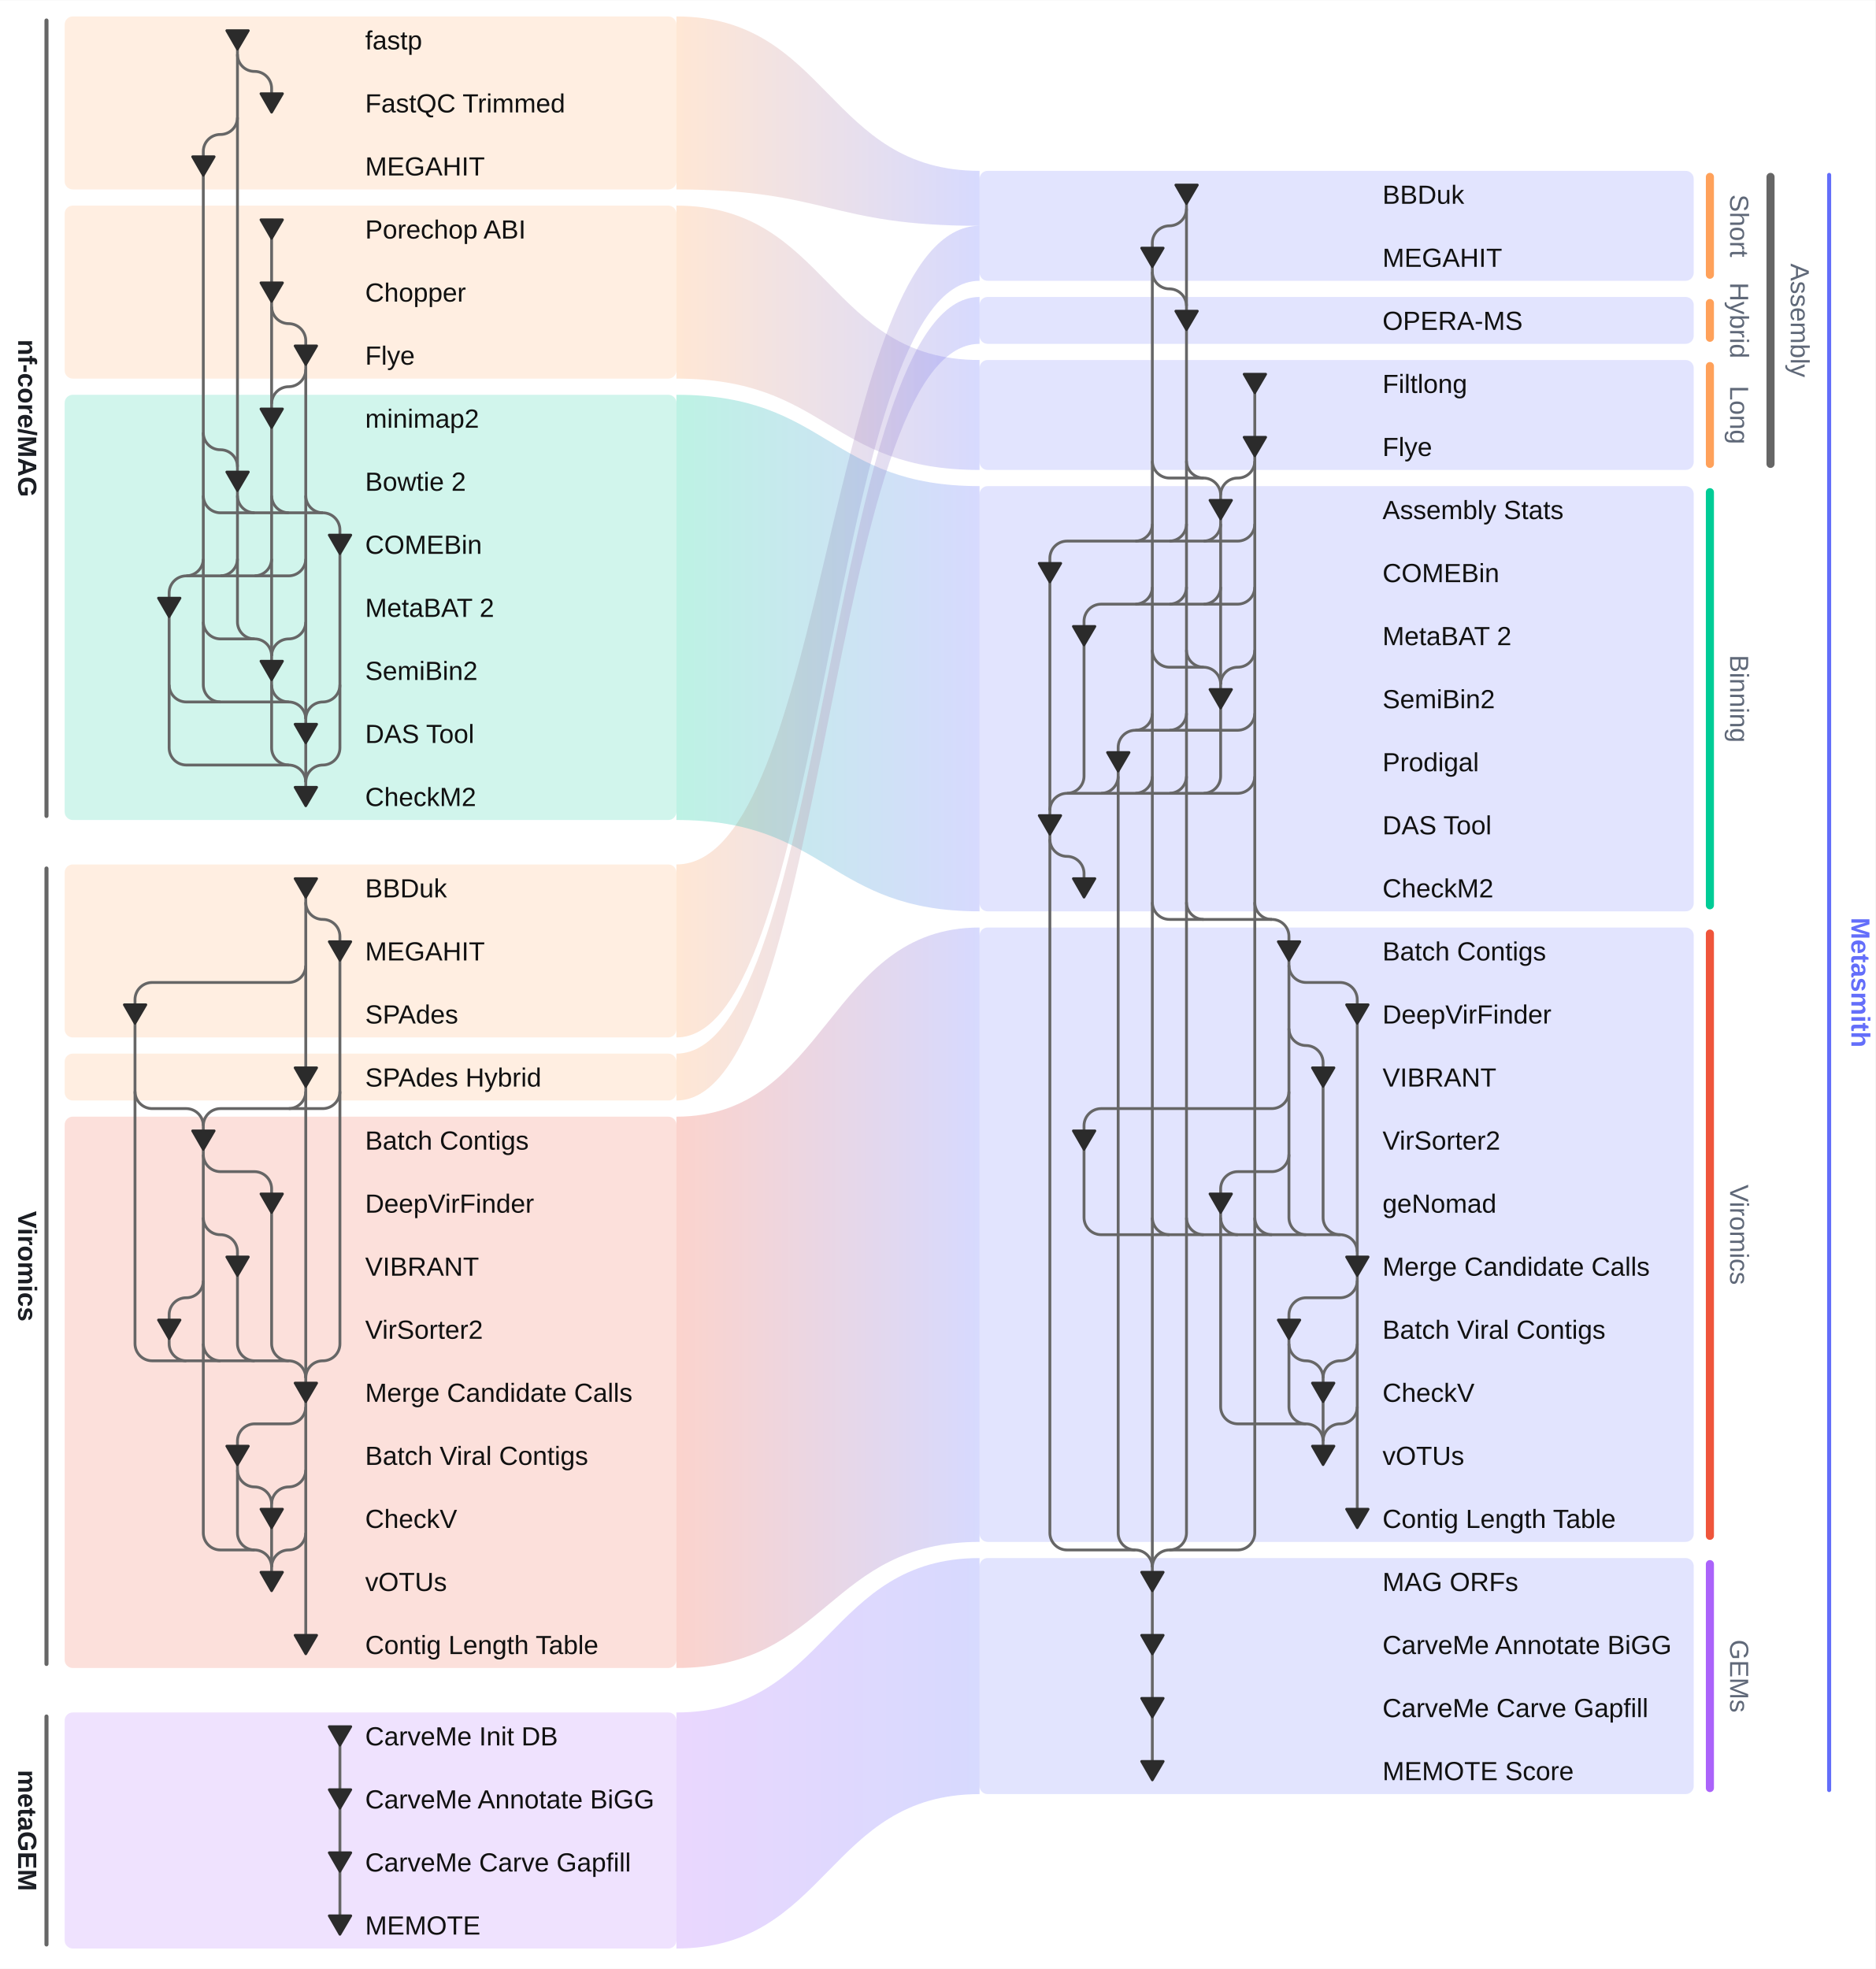
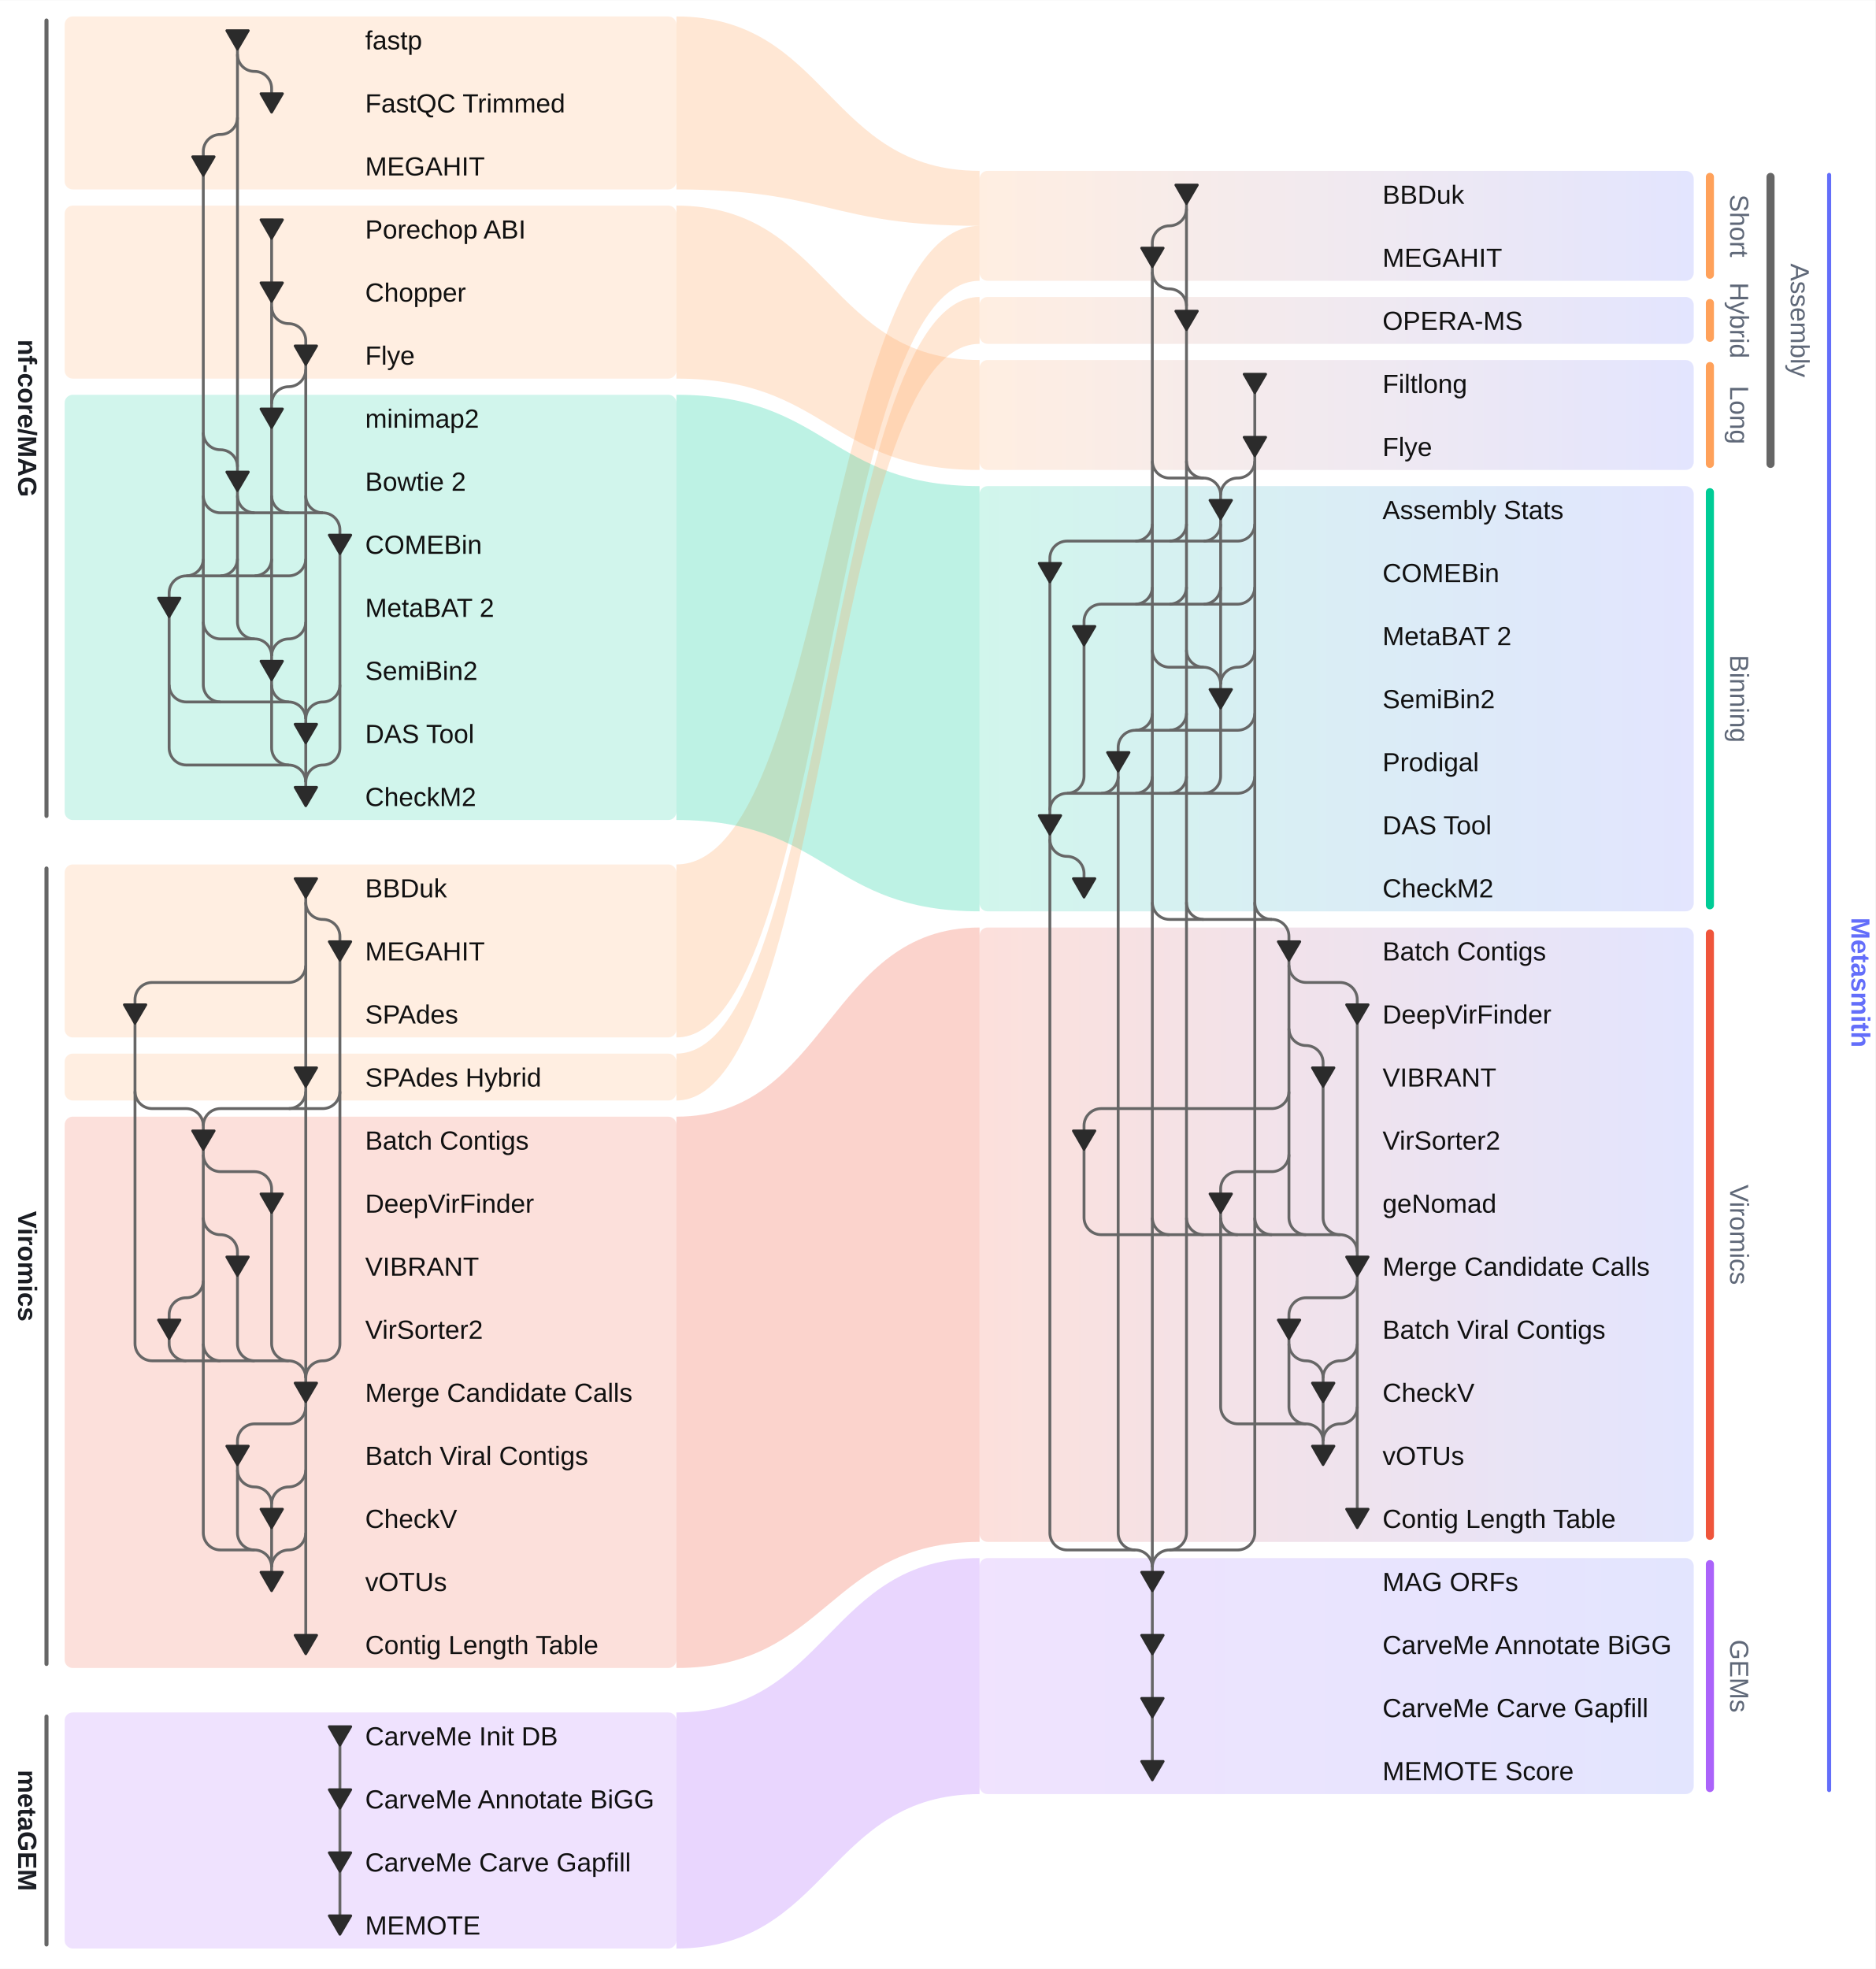
<svg xmlns="http://www.w3.org/2000/svg" width="742" height="779" viewBox="0 0 928 974">
  <rect width="100%" height="100%" fill="#FFFFFF" />
  <defs>
-     <linearGradient id="fade-short" gradientUnits="userSpaceOnUse" x1="334.7" y1="0" x2="484.7" y2="0">
+     <linearGradient id="fade-short" gradientUnits="userSpaceOnUse" x1="484.7" y1="0" x2="838.1" y2="0">
      <stop offset="0" stop-color="#FFA15A" />
      <stop offset="1" stop-color="#636EFA" />
    </linearGradient>
-     <linearGradient id="fade-hybrid" gradientUnits="userSpaceOnUse" x1="334.7" y1="0" x2="484.7" y2="0">
+     <linearGradient id="fade-hybrid" gradientUnits="userSpaceOnUse" x1="484.7" y1="0" x2="838.1" y2="0">
      <stop offset="0" stop-color="#FFA15A" />
      <stop offset="1" stop-color="#636EFA" />
    </linearGradient>
-     <linearGradient id="fade-long" gradientUnits="userSpaceOnUse" x1="334.7" y1="0" x2="484.7" y2="0">
+     <linearGradient id="fade-long" gradientUnits="userSpaceOnUse" x1="484.7" y1="0" x2="838.1" y2="0">
      <stop offset="0" stop-color="#FFA15A" />
      <stop offset="1" stop-color="#636EFA" />
    </linearGradient>
-     <linearGradient id="fade-bin" gradientUnits="userSpaceOnUse" x1="334.7" y1="0" x2="484.7" y2="0">
+     <linearGradient id="fade-bin" gradientUnits="userSpaceOnUse" x1="484.7" y1="0" x2="838.1" y2="0">
      <stop offset="0" stop-color="#00CC96" />
      <stop offset="1" stop-color="#636EFA" />
    </linearGradient>
-     <linearGradient id="fade-vir" gradientUnits="userSpaceOnUse" x1="334.7" y1="0" x2="484.7" y2="0">
+     <linearGradient id="fade-vir" gradientUnits="userSpaceOnUse" x1="484.7" y1="0" x2="838.1" y2="0">
      <stop offset="0" stop-color="#EF553B" />
      <stop offset="1" stop-color="#636EFA" />
    </linearGradient>
-     <linearGradient id="fade-gem" gradientUnits="userSpaceOnUse" x1="334.7" y1="0" x2="484.7" y2="0">
+     <linearGradient id="fade-gem" gradientUnits="userSpaceOnUse" x1="484.7" y1="0" x2="838.1" y2="0">
      <stop offset="0" stop-color="#AB63FA" />
      <stop offset="1" stop-color="#636EFA" />
    </linearGradient>
  </defs>
  <rect x="32.0" y="8.0" width="302.7" height="85.6" rx="4" fill="#FFA15A" fill-opacity="0.18" />
  <rect x="32.0" y="101.6" width="302.7" height="85.6" rx="4" fill="#FFA15A" fill-opacity="0.18" />
  <rect x="32.0" y="195.2" width="302.7" height="210.4" rx="4" fill="#00CC96" fill-opacity="0.18" />
  <rect x="32.0" y="427.6" width="302.7" height="85.6" rx="4" fill="#FFA15A" fill-opacity="0.18" />
  <rect x="32.0" y="521.2" width="302.7" height="23.2" rx="4" fill="#FFA15A" fill-opacity="0.18" />
  <rect x="32.0" y="552.4" width="302.7" height="272.8" rx="4" fill="#EF553B" fill-opacity="0.18" />
  <rect x="32.0" y="847.2" width="302.7" height="116.8" rx="4" fill="#AB63FA" fill-opacity="0.18" />
-   <rect x="484.7" y="84.4" width="353.4" height="54.4" rx="4" fill="#636EFA" fill-opacity="0.18" />
-   <rect x="484.7" y="146.8" width="353.4" height="23.2" rx="4" fill="#636EFA" fill-opacity="0.18" />
-   <rect x="484.7" y="178.0" width="353.4" height="54.4" rx="4" fill="#636EFA" fill-opacity="0.18" />
-   <rect x="484.7" y="240.4" width="353.4" height="210.4" rx="4" fill="#636EFA" fill-opacity="0.18" />
-   <rect x="484.7" y="458.8" width="353.4" height="304.0" rx="4" fill="#636EFA" fill-opacity="0.18" />
-   <rect x="484.7" y="770.8" width="353.4" height="116.8" rx="4" fill="#636EFA" fill-opacity="0.18" />
-   <path d="M 334.7,8.0 C 409.7,8.0 409.7,84.4 484.7,84.4 L 484.7,111.6 C 409.7,111.6 409.7,93.6 334.7,93.6 Z" fill="url(#fade-short)" fill-opacity="0.26" />
-   <path d="M 334.7,427.6 C 409.7,427.6 409.7,111.6 484.7,111.6 L 484.7,138.8 C 409.7,138.8 409.7,513.2 334.7,513.2 Z" fill="url(#fade-short)" fill-opacity="0.26" />
-   <path d="M 334.7,101.6 C 409.7,101.6 409.7,178.0 484.7,178.0 L 484.7,232.4 C 409.7,232.4 409.7,187.2 334.7,187.2 Z" fill="url(#fade-long)" fill-opacity="0.26" />
-   <path d="M 334.7,195.2 C 409.7,195.2 409.7,240.4 484.7,240.4 L 484.7,450.8 C 409.7,450.8 409.7,405.6 334.7,405.6 Z" fill="url(#fade-bin)" fill-opacity="0.26" />
-   <path d="M 334.7,521.2 C 409.7,521.2 409.7,146.8 484.7,146.8 L 484.7,170.0 C 409.7,170.0 409.7,544.4 334.7,544.4 Z" fill="url(#fade-hybrid)" fill-opacity="0.26" />
-   <path d="M 334.7,552.4 C 409.7,552.4 409.7,458.8 484.7,458.8 L 484.7,762.8 C 409.7,762.8 409.7,825.2 334.7,825.2 Z" fill="url(#fade-vir)" fill-opacity="0.26" />
-   <path d="M 334.7,847.2 C 409.7,847.2 409.7,770.8 484.7,770.8 L 484.7,887.6 C 409.7,887.6 409.7,964.0 334.7,964.0 Z" fill="url(#fade-gem)" fill-opacity="0.26" />
+   <rect x="484.7" y="84.4" width="353.4" height="54.4" rx="4" fill="url(#fade-short)" fill-opacity="0.18" />
+   <rect x="484.7" y="146.8" width="353.4" height="23.2" rx="4" fill="url(#fade-hybrid)" fill-opacity="0.18" />
+   <rect x="484.7" y="178.0" width="353.4" height="54.4" rx="4" fill="url(#fade-long)" fill-opacity="0.18" />
+   <rect x="484.7" y="240.4" width="353.4" height="210.4" rx="4" fill="url(#fade-bin)" fill-opacity="0.18" />
+   <rect x="484.7" y="458.8" width="353.4" height="304.0" rx="4" fill="url(#fade-vir)" fill-opacity="0.18" />
+   <rect x="484.7" y="770.8" width="353.4" height="116.8" rx="4" fill="url(#fade-gem)" fill-opacity="0.18" />
+   <path d="M 334.7,8.0 C 409.7,8.0 409.7,84.4 484.7,84.4 L 484.7,111.6 C 409.7,111.6 409.7,93.6 334.7,93.6 Z" fill="#FFA15A" fill-opacity="0.26" />
+   <path d="M 334.7,427.6 C 409.7,427.6 409.7,111.6 484.7,111.6 L 484.7,138.8 C 409.7,138.8 409.7,513.2 334.7,513.2 Z" fill="#FFA15A" fill-opacity="0.26" />
+   <path d="M 334.7,101.6 C 409.7,101.6 409.7,178.0 484.7,178.0 L 484.7,232.4 C 409.7,232.4 409.7,187.2 334.7,187.2 Z" fill="#FFA15A" fill-opacity="0.26" />
+   <path d="M 334.7,195.2 C 409.7,195.2 409.7,240.4 484.7,240.4 L 484.7,450.8 C 409.7,450.8 409.7,405.6 334.7,405.6 Z" fill="#00CC96" fill-opacity="0.26" />
+   <path d="M 334.7,521.2 C 409.7,521.2 409.7,146.8 484.7,146.8 L 484.7,170.0 C 409.7,170.0 409.7,544.4 334.7,544.4 Z" fill="#FFA15A" fill-opacity="0.26" />
+   <path d="M 334.7,552.4 C 409.7,552.4 409.7,458.8 484.7,458.8 L 484.7,762.8 C 409.7,762.8 409.7,825.2 334.7,825.2 Z" fill="#EF553B" fill-opacity="0.26" />
+   <path d="M 334.7,847.2 C 409.7,847.2 409.7,770.8 484.7,770.8 L 484.7,887.6 C 409.7,887.6 409.7,964.0 334.7,964.0 Z" fill="#AB63FA" fill-opacity="0.26" />
  <g transform="translate(58.9 -15.5)">
    <g fill="none" stroke="#666666" stroke-width="1.4" stroke-linejoin="round" stroke-linecap="butt">
      <path d="M 58.6,39.7 L 58.6,42.2 L 58.6,73.5 L 58.6,246.3 L 58.6,248.9" />
      <path d="M 58.6,258.1 L 58.6,260.6 L 58.6,291.9 L 58.6,323.1 A 8.4,8.4 0 0 0 67.1,331.5" />
      <path d="M 75.5,61.7 L 75.5,59.1 A 8.4,8.4 0 0 0 67.1,50.7 A 8.4,8.4 0 0 1 58.6,42.2" />
      <path d="M 75.5,133.3 L 75.5,155.3" />
      <path d="M 75.5,164.5 L 75.5,167.1 L 75.5,215.2 L 75.5,217.7" />
      <path d="M 75.5,226.9 L 75.5,260.6 L 75.5,291.9 L 75.5,339.9 L 75.5,342.5" />
      <path d="M 75.5,351.7 L 75.5,354.2 L 75.5,385.4 A 8.5,8.5 0 0 0 84.0,393.9" />
      <path d="M 41.7,92.9 L 41.7,90.3 A 8.4,8.4 0 0 1 50.2,81.9 A 8.4,8.4 0 0 0 58.6,73.5" />
      <path d="M 41.7,102.1 L 41.7,229.4 L 41.7,260.6 L 41.7,291.9 L 41.7,323.1 L 41.7,354.2 A 8.5,8.5 0 0 0 50.2,362.7" />
      <path d="M 109.3,280.1 L 109.3,277.6 A 8.5,8.5 0 0 0 100.9,269.1 L 84.0,269.1 L 67.1,269.1 L 50.2,269.1 A 8.5,8.5 0 0 1 41.7,260.6" />
      <path d="M 109.3,289.3 L 109.3,354.2 L 109.3,385.4 A 8.5,8.5 0 0 1 100.9,393.9 A 8.5,8.5 0 0 0 92.4,402.4" />
      <path d="M 24.8,311.3 L 24.8,308.8 A 8.5,8.5 0 0 1 33.3,300.3 L 50.2,300.3 L 67.1,300.3 L 84.0,300.3 A 8.5,8.5 0 0 0 92.4,291.9" />
      <path d="M 24.8,320.5 L 24.8,354.2 L 24.8,385.4 A 8.5,8.5 0 0 0 33.3,393.9 L 84.0,393.9 A 8.5,8.5 0 0 1 92.4,402.4" />
      <path d="M 92.4,186.5 L 92.4,183.9 A 8.5,8.5 0 0 0 84.0,175.5 A 8.5,8.5 0 0 1 75.5,167.1" />
      <path d="M 92.4,195.7 L 92.4,198.2 L 92.4,260.6 L 92.4,291.9 L 92.4,323.1 L 92.4,371.1 L 92.4,373.7" />
      <path d="M 92.4,382.9 L 92.4,402.4 L 92.4,404.9" />
      <path d="M 41.7,229.4 A 8.4,8.4 0 0 0 50.2,237.9 A 8.4,8.4 0 0 1 58.6,246.3" />
      <path d="M 41.7,291.9 A 8.5,8.5 0 0 1 33.3,300.3" />
      <path d="M 41.7,323.1 A 8.5,8.5 0 0 0 50.2,331.5 L 67.1,331.5 A 8.4,8.4 0 0 1 75.5,339.9" />
      <path d="M 92.4,371.1 A 8.5,8.5 0 0 0 84.0,362.7 L 50.2,362.7 L 33.3,362.7 A 8.5,8.5 0 0 1 24.8,354.2" />
      <path d="M 92.4,198.2 A 8.5,8.5 0 0 1 84.0,206.7 A 8.5,8.5 0 0 0 75.5,215.2" />
      <path d="M 92.4,260.6 A 8.5,8.5 0 0 0 100.9,269.1" />
      <path d="M 92.4,323.1 A 8.5,8.5 0 0 1 84.0,331.5 A 8.5,8.5 0 0 0 75.5,339.9" />
      <path d="M 75.5,260.6 A 8.5,8.5 0 0 0 84.0,269.1" />
      <path d="M 75.5,291.9 A 8.5,8.5 0 0 1 67.1,300.3" />
      <path d="M 58.6,260.6 A 8.5,8.5 0 0 0 67.1,269.1" />
      <path d="M 58.6,291.9 A 8.5,8.5 0 0 1 50.2,300.3" />
      <path d="M 109.3,354.2 A 8.5,8.5 0 0 1 100.9,362.7 A 8.5,8.5 0 0 0 92.4,371.1" />
      <path d="M 75.5,354.2 A 8.5,8.5 0 0 0 84.0,362.7" />
    </g>
    <g>
      <polygon points="53.3,30.5 64.0,30.5 58.6,39.7" fill="#2b2b2b" stroke="#2b2b2b" stroke-width="1.3" stroke-linejoin="round" />
      <text x="121.8" y="39.8" font-family="Arial" font-size="13" fill="#111111" font-weight="normal" text-anchor="start">fastp</text>
    </g>
    <g>
      <polygon points="70.2,61.7 80.9,61.7 75.5,70.9" fill="#2b2b2b" stroke="#2b2b2b" stroke-width="1.3" stroke-linejoin="round" />
      <text x="121.8" y="71.0" font-family="Arial" font-size="13" fill="#111111" font-weight="normal" text-anchor="start">FastQC Trimmed</text>
    </g>
    <g>
      <polygon points="36.4,92.9 47.1,92.9 41.7,102.1" fill="#2b2b2b" stroke="#2b2b2b" stroke-width="1.3" stroke-linejoin="round" />
      <text x="121.8" y="102.2" font-family="Arial" font-size="13" fill="#111111" font-weight="normal" text-anchor="start">MEGAHIT</text>
    </g>
    <g>
      <polygon points="70.2,124.1 80.9,124.1 75.5,133.3" fill="#2b2b2b" stroke="#2b2b2b" stroke-width="1.3" stroke-linejoin="round" />
      <text x="121.8" y="133.4" font-family="Arial" font-size="13" fill="#111111" font-weight="normal" text-anchor="start">Porechop ABI</text>
    </g>
    <g>
      <polygon points="70.2,155.3 80.9,155.3 75.5,164.5" fill="#2b2b2b" stroke="#2b2b2b" stroke-width="1.3" stroke-linejoin="round" />
      <text x="121.8" y="164.6" font-family="Arial" font-size="13" fill="#111111" font-weight="normal" text-anchor="start">Chopper</text>
    </g>
    <g>
      <polygon points="87.1,186.5 97.8,186.5 92.4,195.7" fill="#2b2b2b" stroke="#2b2b2b" stroke-width="1.3" stroke-linejoin="round" />
      <text x="121.8" y="195.8" font-family="Arial" font-size="13" fill="#111111" font-weight="normal" text-anchor="start">Flye</text>
    </g>
    <g>
      <polygon points="70.2,217.7 80.9,217.7 75.5,226.9" fill="#2b2b2b" stroke="#2b2b2b" stroke-width="1.3" stroke-linejoin="round" />
      <text x="121.8" y="227.0" font-family="Arial" font-size="13" fill="#111111" font-weight="normal" text-anchor="start">minimap2</text>
    </g>
    <g>
      <polygon points="53.3,248.9 64.0,248.9 58.6,258.1" fill="#2b2b2b" stroke="#2b2b2b" stroke-width="1.3" stroke-linejoin="round" />
      <text x="121.8" y="258.2" font-family="Arial" font-size="13" fill="#111111" font-weight="normal" text-anchor="start">Bowtie 2</text>
    </g>
    <g>
      <polygon points="104.0,280.1 114.7,280.1 109.3,289.3" fill="#2b2b2b" stroke="#2b2b2b" stroke-width="1.3" stroke-linejoin="round" />
      <text x="121.8" y="289.4" font-family="Arial" font-size="13" fill="#111111" font-weight="normal" text-anchor="start">COMEBin</text>
    </g>
    <g>
      <polygon points="19.5,311.3 30.2,311.3 24.8,320.5" fill="#2b2b2b" stroke="#2b2b2b" stroke-width="1.3" stroke-linejoin="round" />
      <text x="121.8" y="320.6" font-family="Arial" font-size="13" fill="#111111" font-weight="normal" text-anchor="start">MetaBAT 2</text>
    </g>
    <g>
      <polygon points="70.2,342.5 80.9,342.5 75.5,351.7" fill="#2b2b2b" stroke="#2b2b2b" stroke-width="1.3" stroke-linejoin="round" />
      <text x="121.8" y="351.8" font-family="Arial" font-size="13" fill="#111111" font-weight="normal" text-anchor="start">SemiBin2</text>
    </g>
    <g>
      <polygon points="87.1,373.7 97.8,373.7 92.4,382.9" fill="#2b2b2b" stroke="#2b2b2b" stroke-width="1.3" stroke-linejoin="round" />
      <text x="121.8" y="383.0" font-family="Arial" font-size="13" fill="#111111" font-weight="normal" text-anchor="start">DAS Tool</text>
    </g>
    <g>
      <polygon points="87.1,404.9 97.8,404.9 92.4,414.1" fill="#2b2b2b" stroke="#2b2b2b" stroke-width="1.3" stroke-linejoin="round" />
      <text x="121.8" y="414.2" font-family="Arial" font-size="13" fill="#111111" font-weight="normal" text-anchor="start">CheckM2</text>
    </g>
  </g>
  <g transform="translate(42.0 404.1)">
    <g fill="none" stroke="#666666" stroke-width="1.4" stroke-linejoin="round" stroke-linecap="butt">
      <path d="M 109.3,39.7 L 109.3,42.2 L 109.3,73.5 L 109.3,124.1" />
      <path d="M 109.3,133.3 L 109.3,135.8 L 109.3,277.6 L 109.3,280.1" />
      <path d="M 109.3,289.3 L 109.3,291.9 L 109.3,323.1 L 109.3,354.2 L 109.3,404.9" />
      <path d="M 126.2,61.7 L 126.2,59.1 A 8.4,8.4 0 0 0 117.8,50.7 A 8.4,8.4 0 0 1 109.3,42.2" />
      <path d="M 126.2,70.9 L 126.2,135.8 L 126.2,260.6 A 8.4,8.4 0 0 1 117.8,269.1 A 8.4,8.4 0 0 0 109.3,277.6" />
      <path d="M 24.8,92.9 L 24.8,90.3 A 8.5,8.5 0 0 1 33.3,81.9 L 100.9,81.9 A 8.5,8.5 0 0 0 109.3,73.5" />
      <path d="M 24.8,102.1 L 24.8,135.8 L 24.8,260.6 A 8.5,8.5 0 0 0 33.3,269.1 L 50.2,269.1 L 67.1,269.1 L 84.0,269.1 L 100.9,269.1 A 8.5,8.5 0 0 1 109.3,277.6" />
      <path d="M 58.6,155.3 L 58.6,152.8 A 8.5,8.5 0 0 1 67.1,144.3 L 100.9,144.3 L 117.8,144.3 A 8.5,8.5 0 0 0 126.2,135.8" />
      <path d="M 58.6,164.5 L 58.6,167.1 L 58.6,198.2 L 58.6,229.4 L 58.6,260.6 L 58.6,354.2 A 8.5,8.5 0 0 0 67.1,362.7 L 84.0,362.7 A 8.5,8.5 0 0 1 92.4,371.1" />
      <path d="M 92.4,186.5 L 92.4,183.9 A 8.5,8.5 0 0 0 84.0,175.5 L 67.1,175.5 A 8.5,8.5 0 0 1 58.6,167.1" />
      <path d="M 92.4,195.7 L 92.4,260.6 A 8.5,8.5 0 0 0 100.9,269.1" />
      <path d="M 92.4,342.5 L 92.4,339.9 A 8.5,8.5 0 0 1 100.9,331.5 A 8.5,8.5 0 0 0 109.3,323.1" />
      <path d="M 92.4,351.7 L 92.4,371.1 L 92.4,373.7" />
      <path d="M 75.5,217.7 L 75.5,215.2 A 8.4,8.4 0 0 0 67.1,206.7 A 8.4,8.4 0 0 1 58.6,198.2" />
      <path d="M 75.5,226.9 L 75.5,260.6 A 8.5,8.5 0 0 0 84.0,269.1" />
      <path d="M 75.5,311.3 L 75.5,308.8 A 8.5,8.5 0 0 1 84.0,300.3 L 100.9,300.3 A 8.5,8.5 0 0 0 109.3,291.9" />
      <path d="M 75.5,320.5 L 75.5,323.1 L 75.5,354.2 A 8.5,8.5 0 0 0 84.0,362.7" />
      <path d="M 41.7,248.9 L 41.7,246.3 A 8.4,8.4 0 0 1 50.2,237.9 A 8.4,8.4 0 0 0 58.6,229.4" />
      <path d="M 41.7,258.1 L 41.7,260.6 A 8.5,8.5 0 0 0 50.2,269.1" />
      <path d="M 24.8,135.8 A 8.5,8.5 0 0 0 33.3,144.3 L 50.2,144.3 A 8.5,8.5 0 0 1 58.6,152.8" />
      <path d="M 109.3,135.8 A 8.5,8.5 0 0 1 100.9,144.3" />
      <path d="M 58.6,260.6 A 8.5,8.5 0 0 0 67.1,269.1" />
      <path d="M 109.3,354.2 A 8.5,8.5 0 0 1 100.9,362.7 A 8.5,8.5 0 0 0 92.4,371.1" />
      <path d="M 75.5,323.1 A 8.5,8.5 0 0 0 84.0,331.5 A 8.5,8.5 0 0 1 92.4,339.9" />
    </g>
    <g>
      <polygon points="104.0,30.5 114.7,30.5 109.3,39.7" fill="#2b2b2b" stroke="#2b2b2b" stroke-width="1.3" stroke-linejoin="round" />
      <text x="138.7" y="39.8" font-family="Arial" font-size="13" fill="#111111" font-weight="normal" text-anchor="start">BBDuk</text>
    </g>
    <g>
      <polygon points="120.9,61.7 131.6,61.7 126.2,70.9" fill="#2b2b2b" stroke="#2b2b2b" stroke-width="1.3" stroke-linejoin="round" />
      <text x="138.7" y="71.0" font-family="Arial" font-size="13" fill="#111111" font-weight="normal" text-anchor="start">MEGAHIT</text>
    </g>
    <g>
      <polygon points="19.5,92.9 30.2,92.9 24.8,102.1" fill="#2b2b2b" stroke="#2b2b2b" stroke-width="1.3" stroke-linejoin="round" />
      <text x="138.7" y="102.2" font-family="Arial" font-size="13" fill="#111111" font-weight="normal" text-anchor="start">SPAdes</text>
    </g>
    <g>
      <polygon points="104.0,124.1 114.7,124.1 109.3,133.3" fill="#2b2b2b" stroke="#2b2b2b" stroke-width="1.3" stroke-linejoin="round" />
      <text x="138.7" y="133.4" font-family="Arial" font-size="13" fill="#111111" font-weight="normal" text-anchor="start">SPAdes Hybrid</text>
    </g>
    <g>
      <polygon points="53.3,155.3 64.0,155.3 58.6,164.5" fill="#2b2b2b" stroke="#2b2b2b" stroke-width="1.3" stroke-linejoin="round" />
      <text x="138.7" y="164.6" font-family="Arial" font-size="13" fill="#111111" font-weight="normal" text-anchor="start">Batch Contigs</text>
    </g>
    <g>
      <polygon points="87.1,186.5 97.8,186.5 92.4,195.7" fill="#2b2b2b" stroke="#2b2b2b" stroke-width="1.3" stroke-linejoin="round" />
      <text x="138.7" y="195.8" font-family="Arial" font-size="13" fill="#111111" font-weight="normal" text-anchor="start">DeepVirFinder</text>
    </g>
    <g>
      <polygon points="70.2,217.7 80.9,217.7 75.5,226.9" fill="#2b2b2b" stroke="#2b2b2b" stroke-width="1.3" stroke-linejoin="round" />
      <text x="138.7" y="227.0" font-family="Arial" font-size="13" fill="#111111" font-weight="normal" text-anchor="start">VIBRANT</text>
    </g>
    <g>
      <polygon points="36.4,248.9 47.1,248.9 41.7,258.1" fill="#2b2b2b" stroke="#2b2b2b" stroke-width="1.3" stroke-linejoin="round" />
      <text x="138.7" y="258.2" font-family="Arial" font-size="13" fill="#111111" font-weight="normal" text-anchor="start">VirSorter2</text>
    </g>
    <g>
      <polygon points="104.0,280.1 114.7,280.1 109.3,289.3" fill="#2b2b2b" stroke="#2b2b2b" stroke-width="1.3" stroke-linejoin="round" />
      <text x="138.7" y="289.4" font-family="Arial" font-size="13" fill="#111111" font-weight="normal" text-anchor="start">Merge Candidate Calls</text>
    </g>
    <g>
      <polygon points="70.2,311.3 80.9,311.3 75.5,320.5" fill="#2b2b2b" stroke="#2b2b2b" stroke-width="1.3" stroke-linejoin="round" />
      <text x="138.7" y="320.6" font-family="Arial" font-size="13" fill="#111111" font-weight="normal" text-anchor="start">Batch Viral Contigs</text>
    </g>
    <g>
      <polygon points="87.1,342.5 97.8,342.5 92.4,351.7" fill="#2b2b2b" stroke="#2b2b2b" stroke-width="1.3" stroke-linejoin="round" />
      <text x="138.7" y="351.8" font-family="Arial" font-size="13" fill="#111111" font-weight="normal" text-anchor="start">CheckV</text>
    </g>
    <g>
      <polygon points="87.1,373.7 97.8,373.7 92.4,382.9" fill="#2b2b2b" stroke="#2b2b2b" stroke-width="1.3" stroke-linejoin="round" />
      <text x="138.7" y="383.0" font-family="Arial" font-size="13" fill="#111111" font-weight="normal" text-anchor="start">vOTUs</text>
    </g>
    <g>
      <polygon points="104.0,404.9 114.7,404.9 109.3,414.1" fill="#2b2b2b" stroke="#2b2b2b" stroke-width="1.3" stroke-linejoin="round" />
      <text x="138.7" y="414.2" font-family="Arial" font-size="13" fill="#111111" font-weight="normal" text-anchor="start">Contig Length Table</text>
    </g>
  </g>
  <g transform="translate(143.4 823.7)">
    <g fill="none" stroke="#666666" stroke-width="1.4" stroke-linejoin="round" stroke-linecap="butt">
      <path d="M 24.8,39.7 L 24.8,61.7" />
      <path d="M 24.8,70.9 L 24.8,92.9" />
      <path d="M 24.8,102.1 L 24.8,124.1" />
    </g>
    <g>
      <polygon points="19.5,30.5 30.2,30.5 24.8,39.7" fill="#2b2b2b" stroke="#2b2b2b" stroke-width="1.3" stroke-linejoin="round" />
      <text x="37.3" y="39.8" font-family="Arial" font-size="13" fill="#111111" font-weight="normal" text-anchor="start">CarveMe Init DB</text>
    </g>
    <g>
      <polygon points="19.5,61.7 30.2,61.7 24.8,70.9" fill="#2b2b2b" stroke="#2b2b2b" stroke-width="1.3" stroke-linejoin="round" />
      <text x="37.3" y="71.0" font-family="Arial" font-size="13" fill="#111111" font-weight="normal" text-anchor="start">CarveMe Annotate BiGG</text>
    </g>
    <g>
      <polygon points="19.5,92.9 30.2,92.9 24.8,102.1" fill="#2b2b2b" stroke="#2b2b2b" stroke-width="1.3" stroke-linejoin="round" />
      <text x="37.3" y="102.2" font-family="Arial" font-size="13" fill="#111111" font-weight="normal" text-anchor="start">CarveMe Carve Gapfill</text>
    </g>
    <g>
      <polygon points="19.5,124.1 30.2,124.1 24.8,133.3" fill="#2b2b2b" stroke="#2b2b2b" stroke-width="1.3" stroke-linejoin="round" />
      <text x="37.3" y="133.4" font-family="Arial" font-size="13" fill="#111111" font-weight="normal" text-anchor="start">MEMOTE</text>
    </g>
  </g>
  <g transform="translate(494.7 60.9)">
    <g fill="none" stroke="#666666" stroke-width="1.4" stroke-linejoin="round" stroke-linecap="butt">
      <path d="M 92.4,39.7 L 92.4,42.2 L 92.4,90.3 L 92.4,92.9" />
      <path d="M 92.4,102.1 L 92.4,167.1 L 92.4,198.2 L 92.4,229.4 L 92.4,260.6 L 92.4,291.9 L 92.4,323.1 L 92.4,385.4 L 92.4,541.5 L 92.4,697.5 A 8.5,8.5 0 0 1 84.0,705.9" />
      <path d="M 75.5,61.7 L 75.5,59.1 A 8.5,8.5 0 0 1 84.0,50.7 A 8.5,8.5 0 0 0 92.4,42.2" />
      <path d="M 75.5,70.9 L 75.5,73.5 L 75.5,167.1 L 75.5,198.2 L 75.5,229.4 L 75.5,260.6 L 75.5,291.9 L 75.5,323.1 L 75.5,385.4 L 75.5,541.5 L 75.5,714.4 L 75.5,716.9" />
      <path d="M 75.5,726.1 L 75.5,748.1" />
      <path d="M 75.5,757.3 L 75.5,779.3" />
      <path d="M 75.5,788.5 L 75.5,810.5" />
      <path d="M 109.3,186.5 L 109.3,183.9 A 8.5,8.5 0 0 0 100.9,175.5 L 84.0,175.5 A 8.5,8.5 0 0 1 75.5,167.1" />
      <path d="M 109.3,195.7 L 109.3,198.2 L 109.3,229.4 L 109.3,277.6 L 109.3,280.1" />
      <path d="M 109.3,289.3 L 109.3,323.1 A 8.5,8.5 0 0 1 100.9,331.5" />
      <path d="M 109.3,529.7 L 109.3,527.1 A 8.5,8.5 0 0 1 117.8,518.7 L 134.7,518.7 A 8.5,8.5 0 0 0 143.1,510.2" />
      <path d="M 109.3,538.9 L 109.3,541.5 L 109.3,635.0 A 8.5,8.5 0 0 0 117.8,643.5 L 151.6,643.5 A 8.5,8.5 0 0 1 160.0,652.0" />
      <path d="M 24.8,217.7 L 24.8,215.2 A 8.5,8.5 0 0 1 33.3,206.7 L 67.1,206.7 L 84.0,206.7 L 100.9,206.7 L 117.8,206.7 A 8.5,8.5 0 0 0 126.2,198.2" />
      <path d="M 24.8,226.9 L 24.8,339.9 L 24.8,342.5" />
      <path d="M 24.8,351.7 L 24.8,354.2 L 24.8,697.5 A 8.5,8.5 0 0 0 33.3,705.9 L 67.1,705.9 A 8.5,8.5 0 0 1 75.5,714.4" />
      <path d="M 41.7,248.9 L 41.7,246.3 A 8.5,8.5 0 0 1 50.2,237.9 L 67.1,237.9 L 84.0,237.9 L 100.9,237.9 L 117.8,237.9 A 8.5,8.5 0 0 0 126.2,229.4" />
      <path d="M 41.7,258.1 L 41.7,323.1 A 8.5,8.5 0 0 1 33.3,331.5" />
      <path d="M 41.7,373.7 L 41.7,371.1 A 8.5,8.5 0 0 0 33.3,362.7 A 8.5,8.5 0 0 1 24.8,354.2" />
      <path d="M 41.7,498.5 L 41.7,495.9 A 8.5,8.5 0 0 1 50.2,487.5 L 134.7,487.5 A 8.5,8.5 0 0 0 143.1,479.1" />
      <path d="M 41.7,507.7 L 41.7,541.5 A 8.5,8.5 0 0 0 50.2,549.9 L 84.0,549.9 L 100.9,549.9 L 117.8,549.9 L 134.7,549.9 L 151.6,549.9 L 168.5,549.9 A 8.5,8.5 0 0 1 176.9,558.4" />
      <path d="M 58.6,311.3 L 58.6,308.8 A 8.5,8.5 0 0 1 67.1,300.3 L 84.0,300.3 L 117.8,300.3 A 8.5,8.5 0 0 0 126.2,291.9" />
      <path d="M 58.6,320.5 L 58.6,323.1 L 58.6,697.5 A 8.4,8.4 0 0 0 67.1,705.9" />
      <path d="M 143.1,404.9 L 143.1,402.4 A 8.4,8.4 0 0 0 134.7,393.9 L 100.9,393.9 L 84.0,393.9 A 8.5,8.5 0 0 1 75.5,385.4" />
      <path d="M 143.1,414.1 L 143.1,416.6 L 143.1,447.9 L 143.1,479.1 L 143.1,510.2 L 143.1,541.5 A 8.5,8.5 0 0 0 151.6,549.9" />
      <path d="M 143.1,592.1 L 143.1,589.5 A 8.5,8.5 0 0 1 151.6,581.1 L 168.5,581.1 A 8.5,8.5 0 0 0 176.9,572.6" />
      <path d="M 143.1,601.3 L 143.1,603.9 L 143.1,635.0 A 8.5,8.5 0 0 0 151.6,643.5" />
      <path d="M 176.9,436.1 L 176.9,433.6 A 8.5,8.5 0 0 0 168.5,425.1 L 151.6,425.1 A 8.5,8.5 0 0 1 143.1,416.6" />
      <path d="M 176.9,445.3 L 176.9,558.4 L 176.9,560.9" />
      <path d="M 176.9,570.1 L 176.9,572.6 L 176.9,603.9 L 176.9,635.0 L 176.9,685.7" />
      <path d="M 126.2,133.3 L 126.2,155.3" />
      <path d="M 126.2,164.5 L 126.2,167.1 L 126.2,198.2 L 126.2,229.4 L 126.2,260.6 L 126.2,291.9 L 126.2,323.1 L 126.2,385.4 L 126.2,541.5 L 126.2,697.5 A 8.5,8.5 0 0 1 117.8,705.9 L 84.0,705.9 A 8.5,8.5 0 0 0 75.5,714.4" />
      <path d="M 160.0,467.3 L 160.0,464.8 A 8.5,8.5 0 0 0 151.6,456.3 A 8.5,8.5 0 0 1 143.1,447.9" />
      <path d="M 160.0,476.5 L 160.0,541.5 A 8.4,8.4 0 0 0 168.5,549.9" />
      <path d="M 160.0,623.3 L 160.0,620.8 A 8.4,8.4 0 0 1 168.5,612.3 A 8.4,8.4 0 0 0 176.9,603.9" />
      <path d="M 160.0,632.5 L 160.0,652.0 L 160.0,654.5" />
      <path d="M 75.5,73.5 A 8.5,8.5 0 0 0 84.0,81.9 A 8.5,8.5 0 0 1 92.4,90.3" />
      <path d="M 75.5,198.2 A 8.5,8.5 0 0 1 67.1,206.7" />
      <path d="M 75.5,229.4 A 8.5,8.5 0 0 1 67.1,237.9" />
      <path d="M 75.5,260.6 A 8.5,8.5 0 0 0 84.0,269.1 L 100.9,269.1 A 8.5,8.5 0 0 1 109.3,277.6" />
      <path d="M 75.5,291.9 A 8.4,8.4 0 0 1 67.1,300.3" />
      <path d="M 75.5,323.1 A 8.5,8.5 0 0 1 67.1,331.5" />
      <path d="M 24.8,339.9 A 8.5,8.5 0 0 1 33.3,331.5 L 50.2,331.5 L 67.1,331.5 L 84.0,331.5 L 100.9,331.5 L 117.8,331.5 A 8.5,8.5 0 0 0 126.2,323.1" />
      <path d="M 75.5,541.5 A 8.5,8.5 0 0 0 84.0,549.9" />
      <path d="M 92.4,167.1 A 8.5,8.5 0 0 0 100.9,175.5" />
      <path d="M 92.4,198.2 A 8.5,8.5 0 0 1 84.0,206.7" />
      <path d="M 92.4,229.4 A 8.5,8.5 0 0 1 84.0,237.9" />
      <path d="M 92.4,260.6 A 8.5,8.5 0 0 0 100.9,269.1" />
      <path d="M 92.4,291.9 A 8.5,8.5 0 0 1 84.0,300.3" />
      <path d="M 92.4,323.1 A 8.5,8.5 0 0 1 84.0,331.5" />
      <path d="M 92.4,385.4 A 8.5,8.5 0 0 0 100.9,393.9" />
      <path d="M 92.4,541.5 A 8.5,8.5 0 0 0 100.9,549.9" />
      <path d="M 126.2,167.1 A 8.4,8.4 0 0 1 117.8,175.5 A 8.4,8.4 0 0 0 109.3,183.9" />
      <path d="M 126.2,260.6 A 8.4,8.4 0 0 1 117.8,269.1 A 8.4,8.4 0 0 0 109.3,277.6" />
      <path d="M 126.2,385.4 A 8.4,8.4 0 0 0 134.7,393.9" />
      <path d="M 126.2,541.5 A 8.5,8.5 0 0 0 134.7,549.9" />
      <path d="M 109.3,198.2 A 8.5,8.5 0 0 1 100.9,206.7" />
      <path d="M 109.3,229.4 A 8.5,8.5 0 0 1 100.9,237.9" />
      <path d="M 58.6,323.1 A 8.5,8.5 0 0 1 50.2,331.5" />
      <path d="M 109.3,541.5 A 8.5,8.5 0 0 0 117.8,549.9" />
      <path d="M 176.9,635.0 A 8.4,8.4 0 0 1 168.5,643.5 A 8.4,8.4 0 0 0 160.0,652.0" />
      <path d="M 143.1,603.9 A 8.5,8.5 0 0 0 151.6,612.3 A 8.5,8.5 0 0 1 160.0,620.8" />
    </g>
    <g>
      <polygon points="87.1,30.5 97.8,30.5 92.4,39.7" fill="#2b2b2b" stroke="#2b2b2b" stroke-width="1.3" stroke-linejoin="round" />
      <text x="189.4" y="39.8" font-family="Arial" font-size="13" fill="#111111" font-weight="normal" text-anchor="start">BBDuk</text>
    </g>
    <g>
      <polygon points="70.2,61.7 80.9,61.7 75.5,70.9" fill="#2b2b2b" stroke="#2b2b2b" stroke-width="1.3" stroke-linejoin="round" />
      <text x="189.4" y="71.0" font-family="Arial" font-size="13" fill="#111111" font-weight="normal" text-anchor="start">MEGAHIT</text>
    </g>
    <g>
      <polygon points="87.1,92.9 97.8,92.9 92.4,102.1" fill="#2b2b2b" stroke="#2b2b2b" stroke-width="1.3" stroke-linejoin="round" />
      <text x="189.4" y="102.2" font-family="Arial" font-size="13" fill="#111111" font-weight="normal" text-anchor="start">OPERA-MS</text>
    </g>
    <g>
      <polygon points="120.9,124.1 131.6,124.1 126.2,133.3" fill="#2b2b2b" stroke="#2b2b2b" stroke-width="1.3" stroke-linejoin="round" />
      <text x="189.4" y="133.4" font-family="Arial" font-size="13" fill="#111111" font-weight="normal" text-anchor="start">Filtlong</text>
    </g>
    <g>
      <polygon points="120.9,155.3 131.6,155.3 126.2,164.5" fill="#2b2b2b" stroke="#2b2b2b" stroke-width="1.3" stroke-linejoin="round" />
      <text x="189.4" y="164.6" font-family="Arial" font-size="13" fill="#111111" font-weight="normal" text-anchor="start">Flye</text>
    </g>
    <g>
      <polygon points="104.0,186.5 114.7,186.5 109.3,195.7" fill="#2b2b2b" stroke="#2b2b2b" stroke-width="1.3" stroke-linejoin="round" />
      <text x="189.4" y="195.8" font-family="Arial" font-size="13" fill="#111111" font-weight="normal" text-anchor="start">Assembly Stats</text>
    </g>
    <g>
      <polygon points="19.5,217.7 30.2,217.7 24.8,226.9" fill="#2b2b2b" stroke="#2b2b2b" stroke-width="1.3" stroke-linejoin="round" />
      <text x="189.4" y="227.0" font-family="Arial" font-size="13" fill="#111111" font-weight="normal" text-anchor="start">COMEBin</text>
    </g>
    <g>
      <polygon points="36.4,248.9 47.1,248.9 41.7,258.1" fill="#2b2b2b" stroke="#2b2b2b" stroke-width="1.3" stroke-linejoin="round" />
      <text x="189.4" y="258.2" font-family="Arial" font-size="13" fill="#111111" font-weight="normal" text-anchor="start">MetaBAT 2</text>
    </g>
    <g>
      <polygon points="104.0,280.1 114.7,280.1 109.3,289.3" fill="#2b2b2b" stroke="#2b2b2b" stroke-width="1.3" stroke-linejoin="round" />
      <text x="189.4" y="289.4" font-family="Arial" font-size="13" fill="#111111" font-weight="normal" text-anchor="start">SemiBin2</text>
    </g>
    <g>
      <polygon points="53.3,311.3 64.0,311.3 58.6,320.5" fill="#2b2b2b" stroke="#2b2b2b" stroke-width="1.3" stroke-linejoin="round" />
      <text x="189.4" y="320.6" font-family="Arial" font-size="13" fill="#111111" font-weight="normal" text-anchor="start">Prodigal</text>
    </g>
    <g>
      <polygon points="19.5,342.5 30.2,342.5 24.8,351.7" fill="#2b2b2b" stroke="#2b2b2b" stroke-width="1.3" stroke-linejoin="round" />
      <text x="189.4" y="351.8" font-family="Arial" font-size="13" fill="#111111" font-weight="normal" text-anchor="start">DAS Tool</text>
    </g>
    <g>
      <polygon points="36.4,373.7 47.1,373.7 41.7,382.9" fill="#2b2b2b" stroke="#2b2b2b" stroke-width="1.3" stroke-linejoin="round" />
      <text x="189.4" y="383.0" font-family="Arial" font-size="13" fill="#111111" font-weight="normal" text-anchor="start">CheckM2</text>
    </g>
    <g>
      <polygon points="137.8,404.9 148.5,404.9 143.1,414.1" fill="#2b2b2b" stroke="#2b2b2b" stroke-width="1.3" stroke-linejoin="round" />
      <text x="189.4" y="414.2" font-family="Arial" font-size="13" fill="#111111" font-weight="normal" text-anchor="start">Batch Contigs</text>
    </g>
    <g>
      <polygon points="171.6,436.1 182.3,436.1 176.9,445.3" fill="#2b2b2b" stroke="#2b2b2b" stroke-width="1.3" stroke-linejoin="round" />
      <text x="189.4" y="445.4" font-family="Arial" font-size="13" fill="#111111" font-weight="normal" text-anchor="start">DeepVirFinder</text>
    </g>
    <g>
      <polygon points="154.7,467.3 165.4,467.3 160.0,476.5" fill="#2b2b2b" stroke="#2b2b2b" stroke-width="1.3" stroke-linejoin="round" />
      <text x="189.4" y="476.6" font-family="Arial" font-size="13" fill="#111111" font-weight="normal" text-anchor="start">VIBRANT</text>
    </g>
    <g>
      <polygon points="36.4,498.5 47.1,498.5 41.7,507.7" fill="#2b2b2b" stroke="#2b2b2b" stroke-width="1.3" stroke-linejoin="round" />
      <text x="189.4" y="507.8" font-family="Arial" font-size="13" fill="#111111" font-weight="normal" text-anchor="start">VirSorter2</text>
    </g>
    <g>
      <polygon points="104.0,529.7 114.7,529.7 109.3,538.9" fill="#2b2b2b" stroke="#2b2b2b" stroke-width="1.3" stroke-linejoin="round" />
      <text x="189.4" y="539.0" font-family="Arial" font-size="13" fill="#111111" font-weight="normal" text-anchor="start">geNomad</text>
    </g>
    <g>
      <polygon points="171.6,560.9 182.3,560.9 176.9,570.1" fill="#2b2b2b" stroke="#2b2b2b" stroke-width="1.3" stroke-linejoin="round" />
      <text x="189.4" y="570.2" font-family="Arial" font-size="13" fill="#111111" font-weight="normal" text-anchor="start">Merge Candidate Calls</text>
    </g>
    <g>
      <polygon points="137.8,592.1 148.5,592.1 143.1,601.3" fill="#2b2b2b" stroke="#2b2b2b" stroke-width="1.3" stroke-linejoin="round" />
      <text x="189.4" y="601.4" font-family="Arial" font-size="13" fill="#111111" font-weight="normal" text-anchor="start">Batch Viral Contigs</text>
    </g>
    <g>
      <polygon points="154.7,623.3 165.4,623.3 160.0,632.5" fill="#2b2b2b" stroke="#2b2b2b" stroke-width="1.3" stroke-linejoin="round" />
      <text x="189.4" y="632.6" font-family="Arial" font-size="13" fill="#111111" font-weight="normal" text-anchor="start">CheckV</text>
    </g>
    <g>
      <polygon points="154.7,654.5 165.4,654.5 160.0,663.7" fill="#2b2b2b" stroke="#2b2b2b" stroke-width="1.3" stroke-linejoin="round" />
      <text x="189.4" y="663.8" font-family="Arial" font-size="13" fill="#111111" font-weight="normal" text-anchor="start">vOTUs</text>
    </g>
    <g>
      <polygon points="171.6,685.7 182.3,685.7 176.9,694.9" fill="#2b2b2b" stroke="#2b2b2b" stroke-width="1.3" stroke-linejoin="round" />
      <text x="189.4" y="695.0" font-family="Arial" font-size="13" fill="#111111" font-weight="normal" text-anchor="start">Contig Length Table</text>
    </g>
    <g>
      <polygon points="70.2,716.9 80.9,716.9 75.5,726.1" fill="#2b2b2b" stroke="#2b2b2b" stroke-width="1.3" stroke-linejoin="round" />
      <text x="189.4" y="726.2" font-family="Arial" font-size="13" fill="#111111" font-weight="normal" text-anchor="start">MAG ORFs</text>
    </g>
    <g>
      <polygon points="70.2,748.1 80.9,748.1 75.5,757.3" fill="#2b2b2b" stroke="#2b2b2b" stroke-width="1.3" stroke-linejoin="round" />
      <text x="189.4" y="757.4" font-family="Arial" font-size="13" fill="#111111" font-weight="normal" text-anchor="start">CarveMe Annotate BiGG</text>
    </g>
    <g>
      <polygon points="70.2,779.3 80.9,779.3 75.5,788.5" fill="#2b2b2b" stroke="#2b2b2b" stroke-width="1.3" stroke-linejoin="round" />
      <text x="189.4" y="788.6" font-family="Arial" font-size="13" fill="#111111" font-weight="normal" text-anchor="start">CarveMe Carve Gapfill</text>
    </g>
    <g>
      <polygon points="70.2,810.5 80.9,810.5 75.5,819.7" fill="#2b2b2b" stroke="#2b2b2b" stroke-width="1.3" stroke-linejoin="round" />
      <text x="189.4" y="819.8" font-family="Arial" font-size="13" fill="#111111" font-weight="normal" text-anchor="start">MEMOTE Score</text>
    </g>
  </g>
  <rect x="22.0" y="9.0" width="2" height="395.6" rx="1.0" fill="#666666" />
  <text transform="translate(9.0 206.8) rotate(90)" font-family="Arial" font-size="13" font-weight="bold" fill="#1B1E24" text-anchor="middle">nf-core/MAG</text>
  <rect x="22.0" y="428.6" width="2" height="395.6" rx="1.0" fill="#666666" />
  <text transform="translate(9.0 626.4) rotate(90)" font-family="Arial" font-size="13" font-weight="bold" fill="#1B1E24" text-anchor="middle">Viromics</text>
  <rect x="22.0" y="848.2" width="2" height="114.8" rx="1.0" fill="#666666" />
  <text transform="translate(9.0 905.6) rotate(90)" font-family="Arial" font-size="13" font-weight="bold" fill="#1B1E24" text-anchor="middle">metaGEM</text>
  <rect x="844.1" y="85.4" width="4" height="52.4" rx="2.0" fill="#FFA15A" />
  <text transform="translate(856.1 111.6) rotate(90)" font-family="Arial" font-size="13" font-weight="normal" fill="#5F6878" text-anchor="middle">Short</text>
  <rect x="844.1" y="147.8" width="4" height="21.2" rx="2.0" fill="#FFA15A" />
  <text transform="translate(856.1 158.4) rotate(90)" font-family="Arial" font-size="13" font-weight="normal" fill="#5F6878" text-anchor="middle">Hybrid</text>
  <rect x="844.1" y="179.0" width="4" height="52.4" rx="2.0" fill="#FFA15A" />
  <text transform="translate(856.1 205.2) rotate(90)" font-family="Arial" font-size="13" font-weight="normal" fill="#5F6878" text-anchor="middle">Long</text>
  <rect x="844.1" y="241.4" width="4" height="208.4" rx="2.0" fill="#00CC96" />
  <text transform="translate(856.1 345.6) rotate(90)" font-family="Arial" font-size="13" font-weight="normal" fill="#5F6878" text-anchor="middle">Binning</text>
  <rect x="844.1" y="459.8" width="4" height="302.0" rx="2.0" fill="#EF553B" />
  <text transform="translate(856.1 610.8) rotate(90)" font-family="Arial" font-size="13" font-weight="normal" fill="#5F6878" text-anchor="middle">Viromics</text>
  <rect x="844.1" y="771.8" width="4" height="114.8" rx="2.0" fill="#AB63FA" />
  <text transform="translate(856.1 829.2) rotate(90)" font-family="Arial" font-size="13" font-weight="normal" fill="#5F6878" text-anchor="middle">GEMs</text>
  <rect x="874.1" y="85.4" width="4" height="146.0" rx="2.0" fill="#666666" />
  <text transform="translate(886.1 158.4) rotate(90)" font-family="Arial" font-size="13" font-weight="normal" fill="#5F6878" text-anchor="middle">Assembly</text>
  <rect x="904.1" y="85.4" width="2" height="801.2" rx="1.0" fill="#636EFA" />
  <text transform="translate(916.1 486.0) rotate(90)" font-family="Arial" font-size="13" font-weight="bold" fill="#636EFA" text-anchor="middle">Metasmith</text>
</svg>
